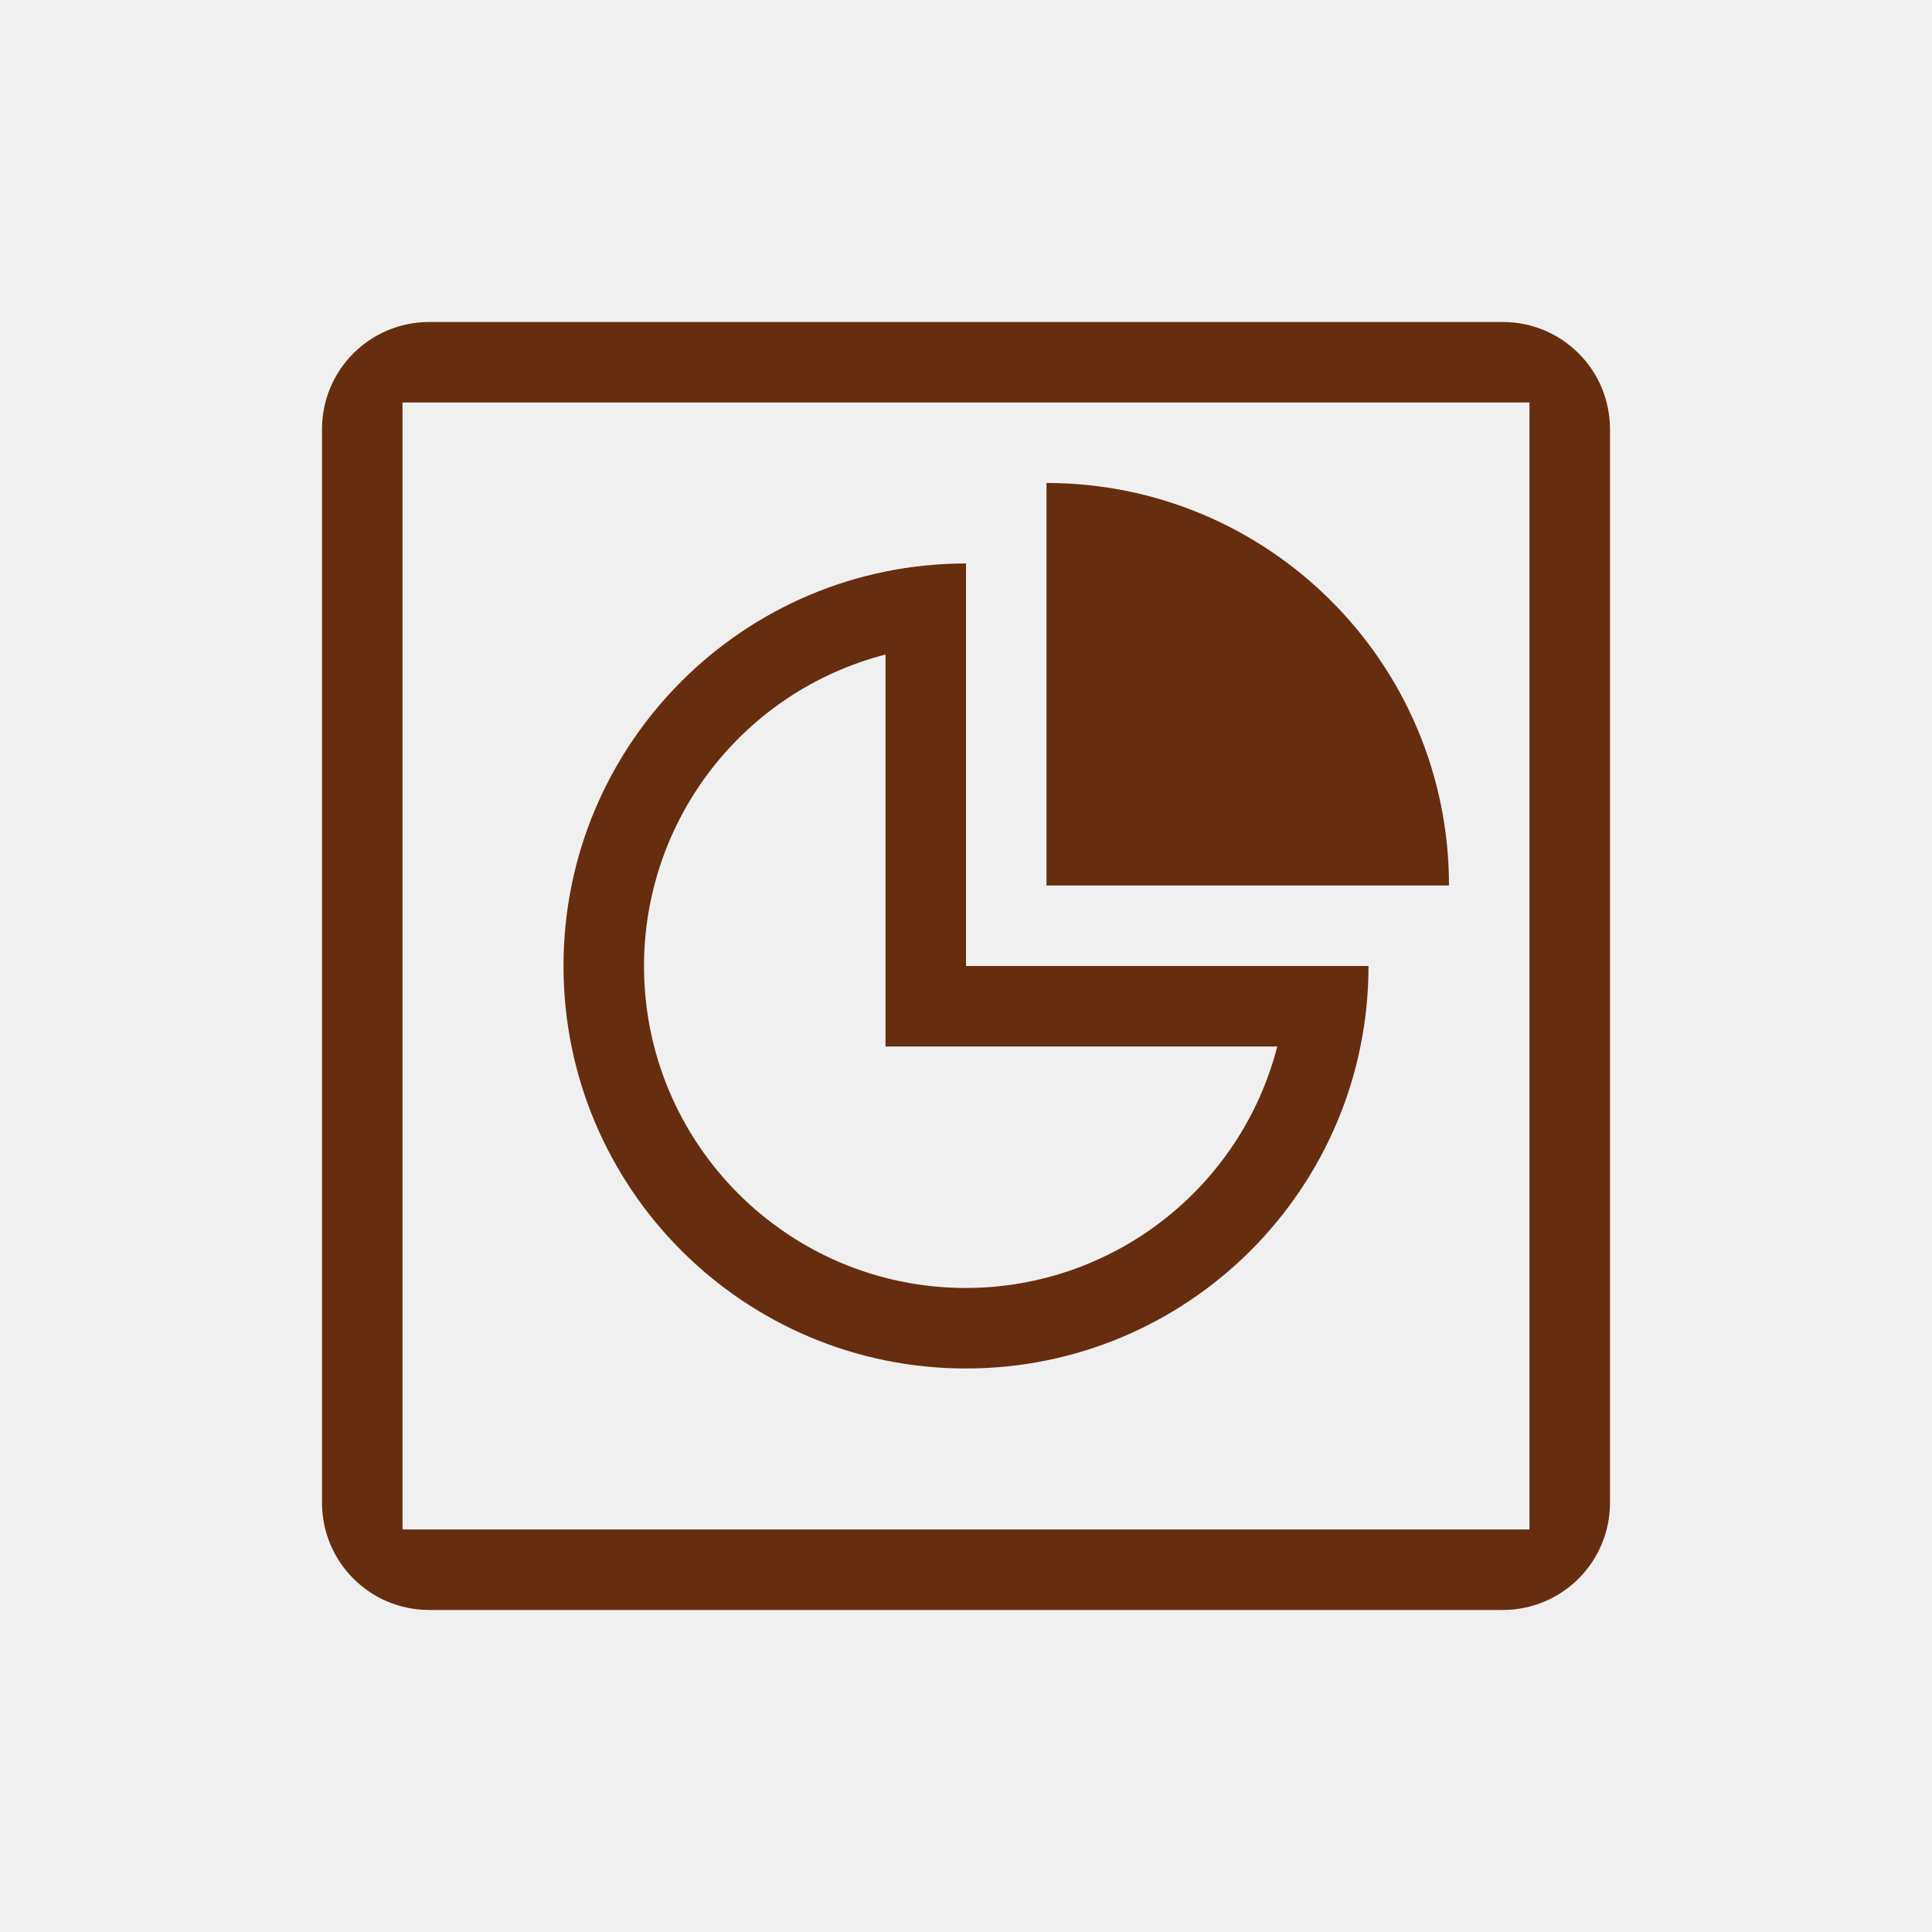
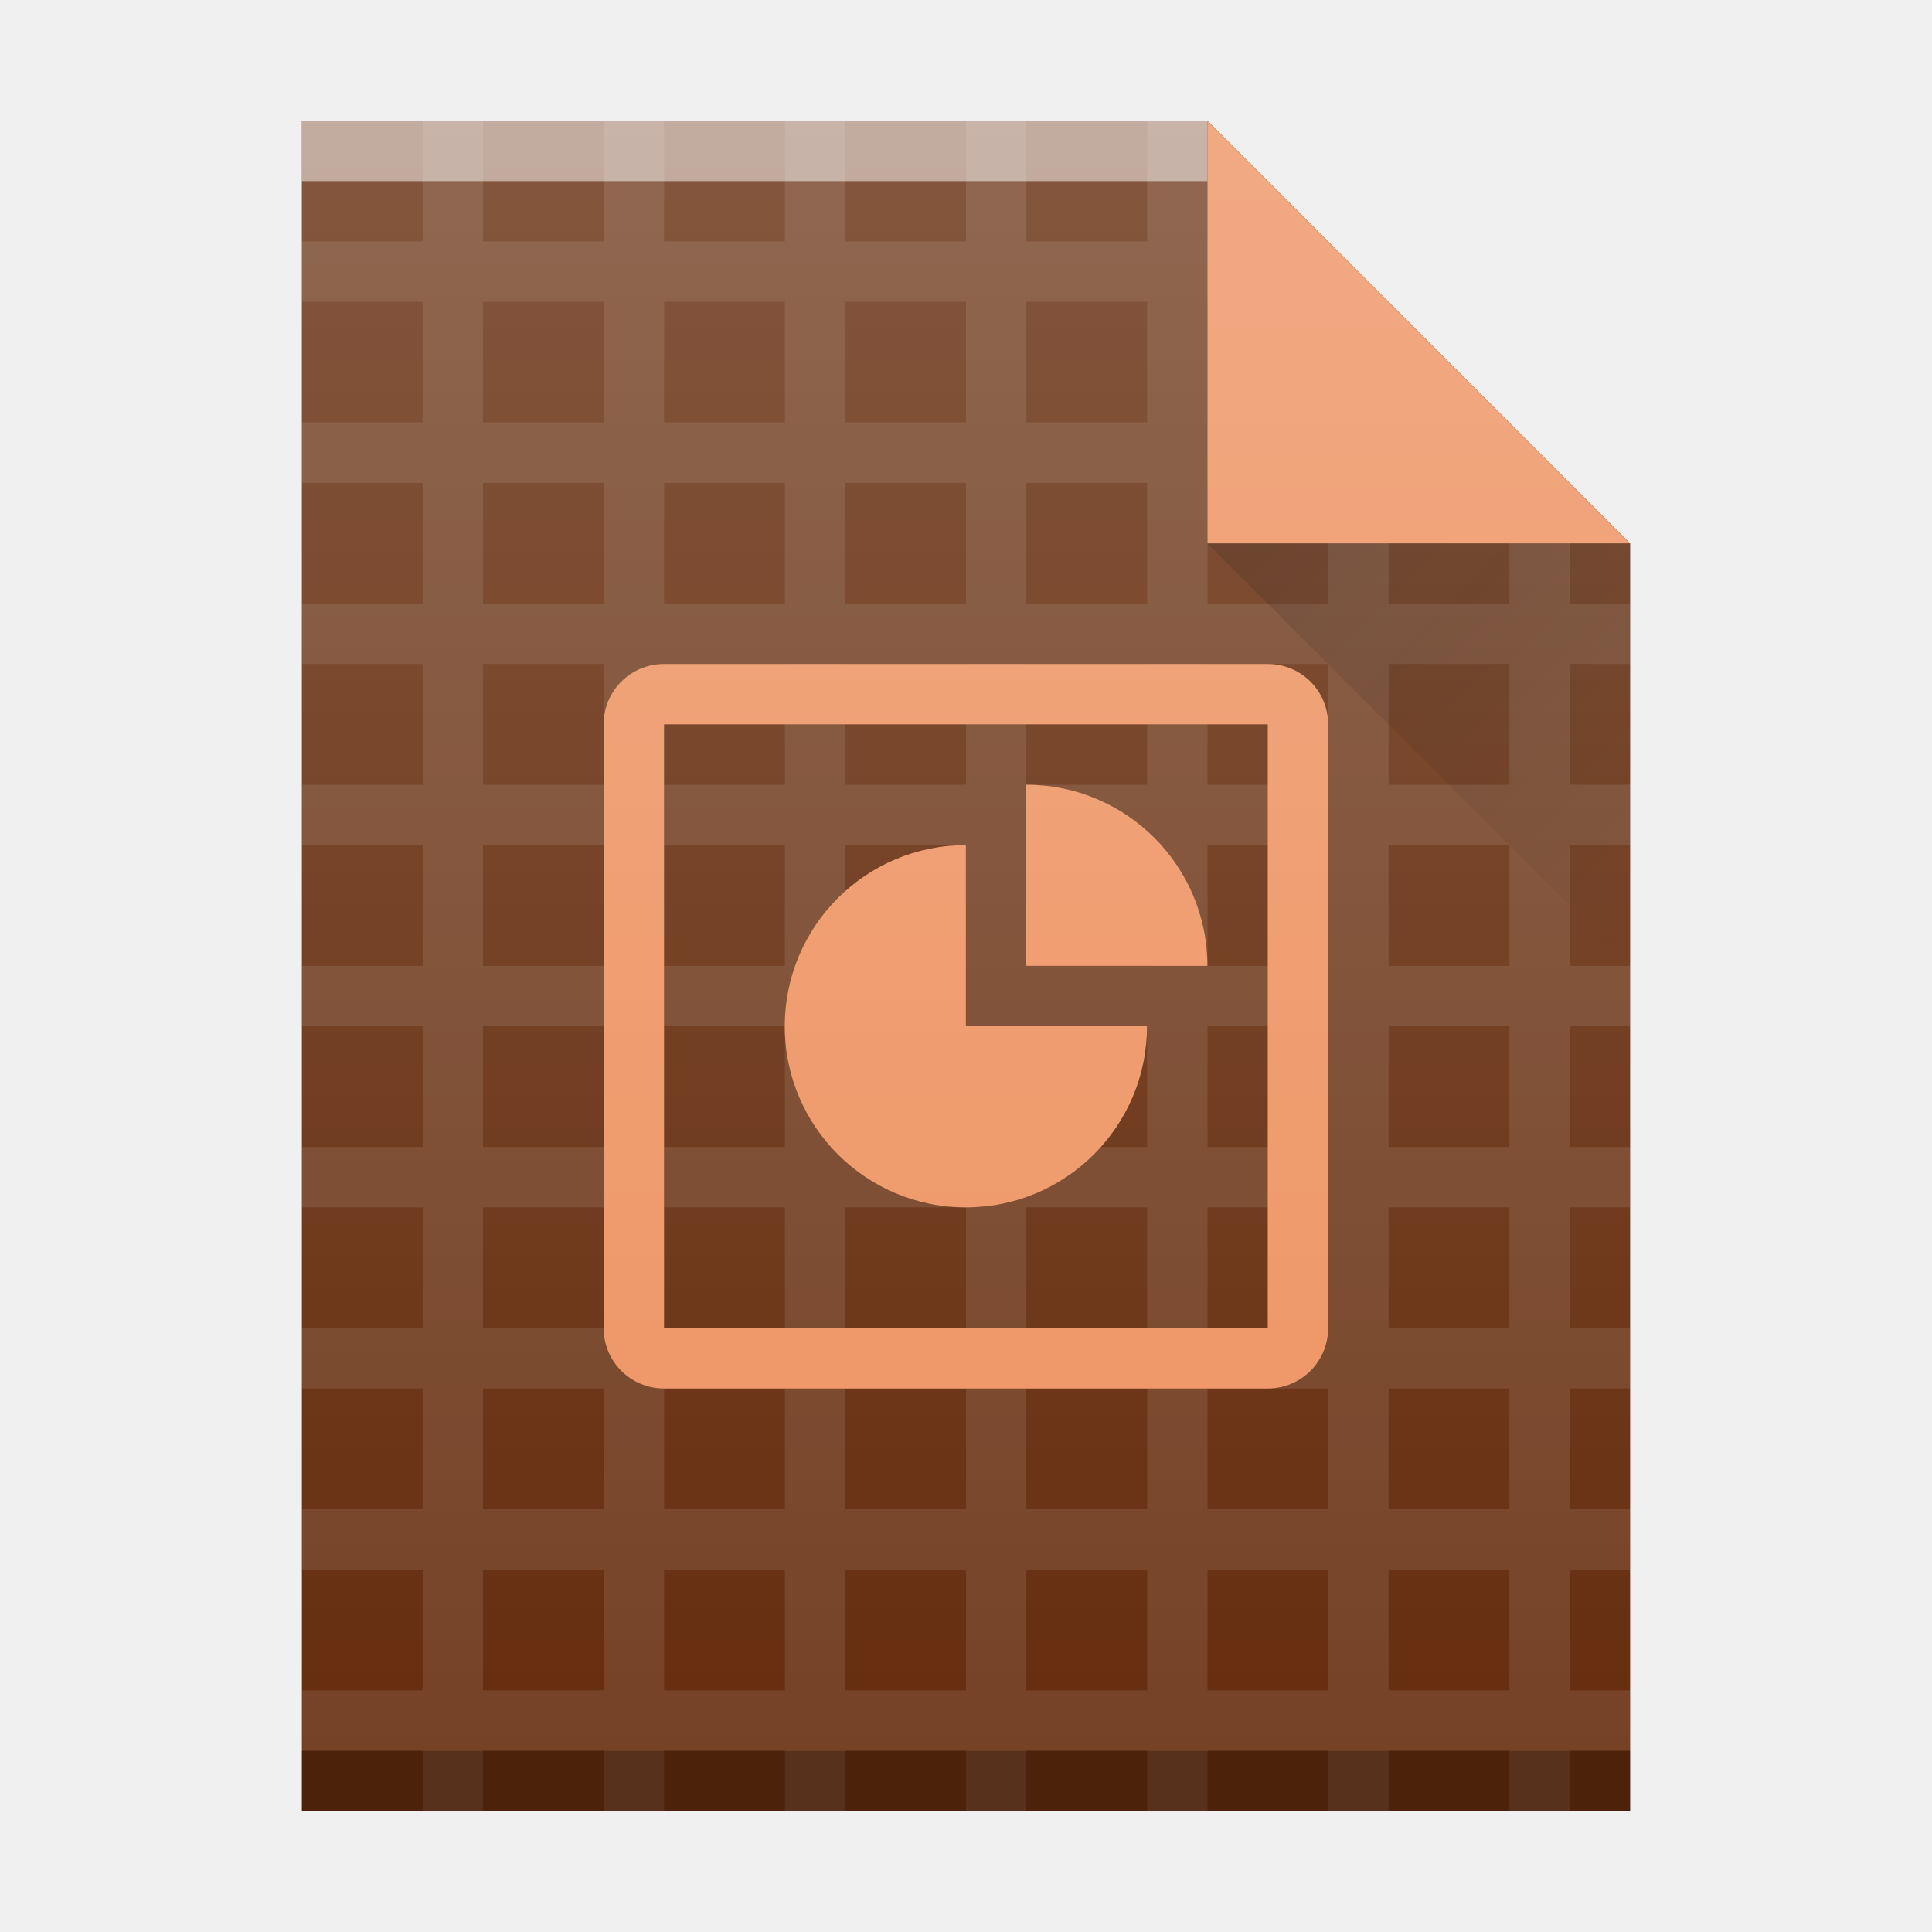
- <svg xmlns="http://www.w3.org/2000/svg" width="24" version="1.1" height="24" id="svg2" viewBox="0 0 24 24">
-   <defs id="defs3871" />
-   <g transform="translate(1,1)">
-     <g id="layer1" transform="matrix(1 0 0 1 -326 -534.3622)">
-       <path style="color:#000000;color-interpolation:sRGB;color-interpolation-filters:linearRGB;fill:#662d0e;color-rendering:auto;image-rendering:auto;shape-rendering:auto;text-rendering:auto;fill-opacity:1" d="m 330.334,537.362 c -0.739,0 -1.334,0.595 -1.334,1.334 l 0,13.332 c 0,0.739 0.595,1.334 1.334,1.334 l 13.332,0 c 0.739,0 1.334,-0.595 1.334,-1.334 l 0,-13.332 c 0,-0.739 -0.595,-1.334 -1.334,-1.334 l -13.332,0 z m -0.334,1 14,0 0,14 -14,0 0,-14 z m 8,1 0,5 5,0 a 5,5 0 0 0 -5,-5 z m -1,1 a 5,5 0 0 0 -5,5 5,5 0 0 0 5,5 5,5 0 0 0 5,-5 l -1,0 -4,0 0,-4 0,-1 z m -1,1.131 0,4.869 1,0 3.867,0 a 4,4 0 0 1 -3.867,3 4,4 0 0 1 -4,-4 4,4 0 0 1 3,-3.869 z" id="path4" />
+ <svg xmlns="http://www.w3.org/2000/svg" xmlns:xlink="http://www.w3.org/1999/xlink" width="32" height="32">
+   <defs>
+     <linearGradient id="a" y1="392.36" y2="365.36" x2="0" gradientUnits="userSpaceOnUse" gradientTransform="translate(309.57 152.44)">
+       <stop stop-color="#ffffff" stop-opacity="0" />
+       <stop offset="1" stop-color="#ffffff" stop-opacity=".2" />
+     </linearGradient>
+     <linearGradient id="b" y1="17" y2="24" x1="47" x2="54" gradientUnits="userSpaceOnUse" gradientTransform="translate(357.57 507.8)">
+       <stop stop-color="#060606" />
+       <stop offset="1" stop-opacity="0" />
+     </linearGradient>
+     <path id="c" d="m389.57 545.8v-28h15l7 7v21h-14z" />
+   </defs>
+   <g transform="translate(-384.57-515.8)">
+     <g color-rendering="auto" color-interpolation-filters="linearRGB" shape-rendering="auto" image-rendering="auto" text-rendering="auto" color-interpolation="sRGB" color="#000000">
+       <use fill="#662d0e" xlink:href="#c" />
+       <g fill="#ffffff">
+         <path opacity=".1" d="m391.57 517.8v1.998h-1.998v1h1.998v2h-1.998v1h1.998v2h-1.998v1h1.998v2h-1.998v1h1.998v2h-1.998v1h1.998v2h-1.998v1h1.998v2h-1.998v1h1.998v2h-1.998v1h1.998v2h-1.998v1h1.998v1h1v-1h2v1h1v-1h2v1h1v-1h2v1h1v-1h2v1h1v-1h2v1h1v-1h2v1h1v-1h1v-1h-1v-2h1v-1h-1v-2h1v-1h-1v-2h1v-1h-1v-2h1v-1h-1v-2h1v-1h-1v-2h1v-1h-1v-2l-1-1h-2v-2l-1-1h-2v-1.998h-1v1.998h-2v-1.998h-1v1.998h-2v-1.998h-1v1.998h-2v-1.998h-1v1.998h-2v-1.998zm1 2.998h2v2h-2zm3 0h2v2h-2zm3 0h2v2h-2zm3 0h2v2h-2zm3 0h2v2h-2zm-12 3h2v2h-2zm3 0h2v2h-2zm3 0h2v2h-2zm3 0h2v2h-2zm3 0h2v2h-2zm3 0h2v2h-2zm-15 3h2v2h-2zm3 0h2v2h-2zm3 0h2v2h-2zm3 0h2v2h-2zm3 0h2v2h-2zm3 0h2v2h-2zm-15 3h2v2h-2zm3 0h2v2h-2zm3 0h2v2h-2zm3 0h2v2h-2zm3 0h2v2h-2zm3 0h2v2h-2zm-15 3h2v2h-2zm3 0h2v2h-2zm3 0h2v2h-2zm3 0h2v2h-2zm3 0h2v2h-2zm3 0h2v2h-2zm-15 3h2v2h-2zm3 0h2v2h-2zm3 0h2v2h-2zm3 0h2v2h-2zm3 0h2v2h-2zm3 0h2v2h-2zm-15 3h2v2h-2v-1zm3 0h2v2h-2v-1zm3 0h2v2h-2v-1zm3 0h2v2h-2v-1zm3 0h2v2h-2v-1zm3 0h2v2h-2v-1zm-15 3h2v2h-2v-1zm3 0h2v2h-2v-1zm3 0h2v2h-2v-1zm3 0h2v2h-2v-1zm3 0h2v2h-2v-1zm3 0h2v2h-2v-1z" />
+         <rect opacity=".5" x="389.57" y="-518.8" width="15" height="1" transform="scale(1-1)" />
+       </g>
+       <rect opacity=".25" x="389.57" y="-545.8" width="22" height="1" transform="scale(1-1)" />
    </g>
+     <path opacity=".2" fill="url(#b)" fill-rule="evenodd" d="m404.57 524.8l7 7v-7z" />
+     <g fill="#ee9463" color-rendering="auto" color-interpolation-filters="linearRGB" shape-rendering="auto" image-rendering="auto" text-rendering="auto" color-interpolation="sRGB" color="#000000">
+       <path d="m411.57 524.8l-7-7v7z" />
+       <path d="m10.998 10.998c-.554 0-1 .446-1 1v10c0 .554.446 1 1 1h10c.554 0 1-.446 1-1v-10c0-.554-.446-1-1-1zm0 1h10v10h-10zm6 1v3h3a3 3 0 0 0 -3 -3m-1 1a3 3 0 0 0 -3 3 3 3 0 0 0 3 3 3 3 0 0 0 3 -3h-3z" transform="translate(384.57 515.8)" />
+     </g>
+     <use fill="url(#a)" xlink:href="#c" />
  </g>
</svg>
